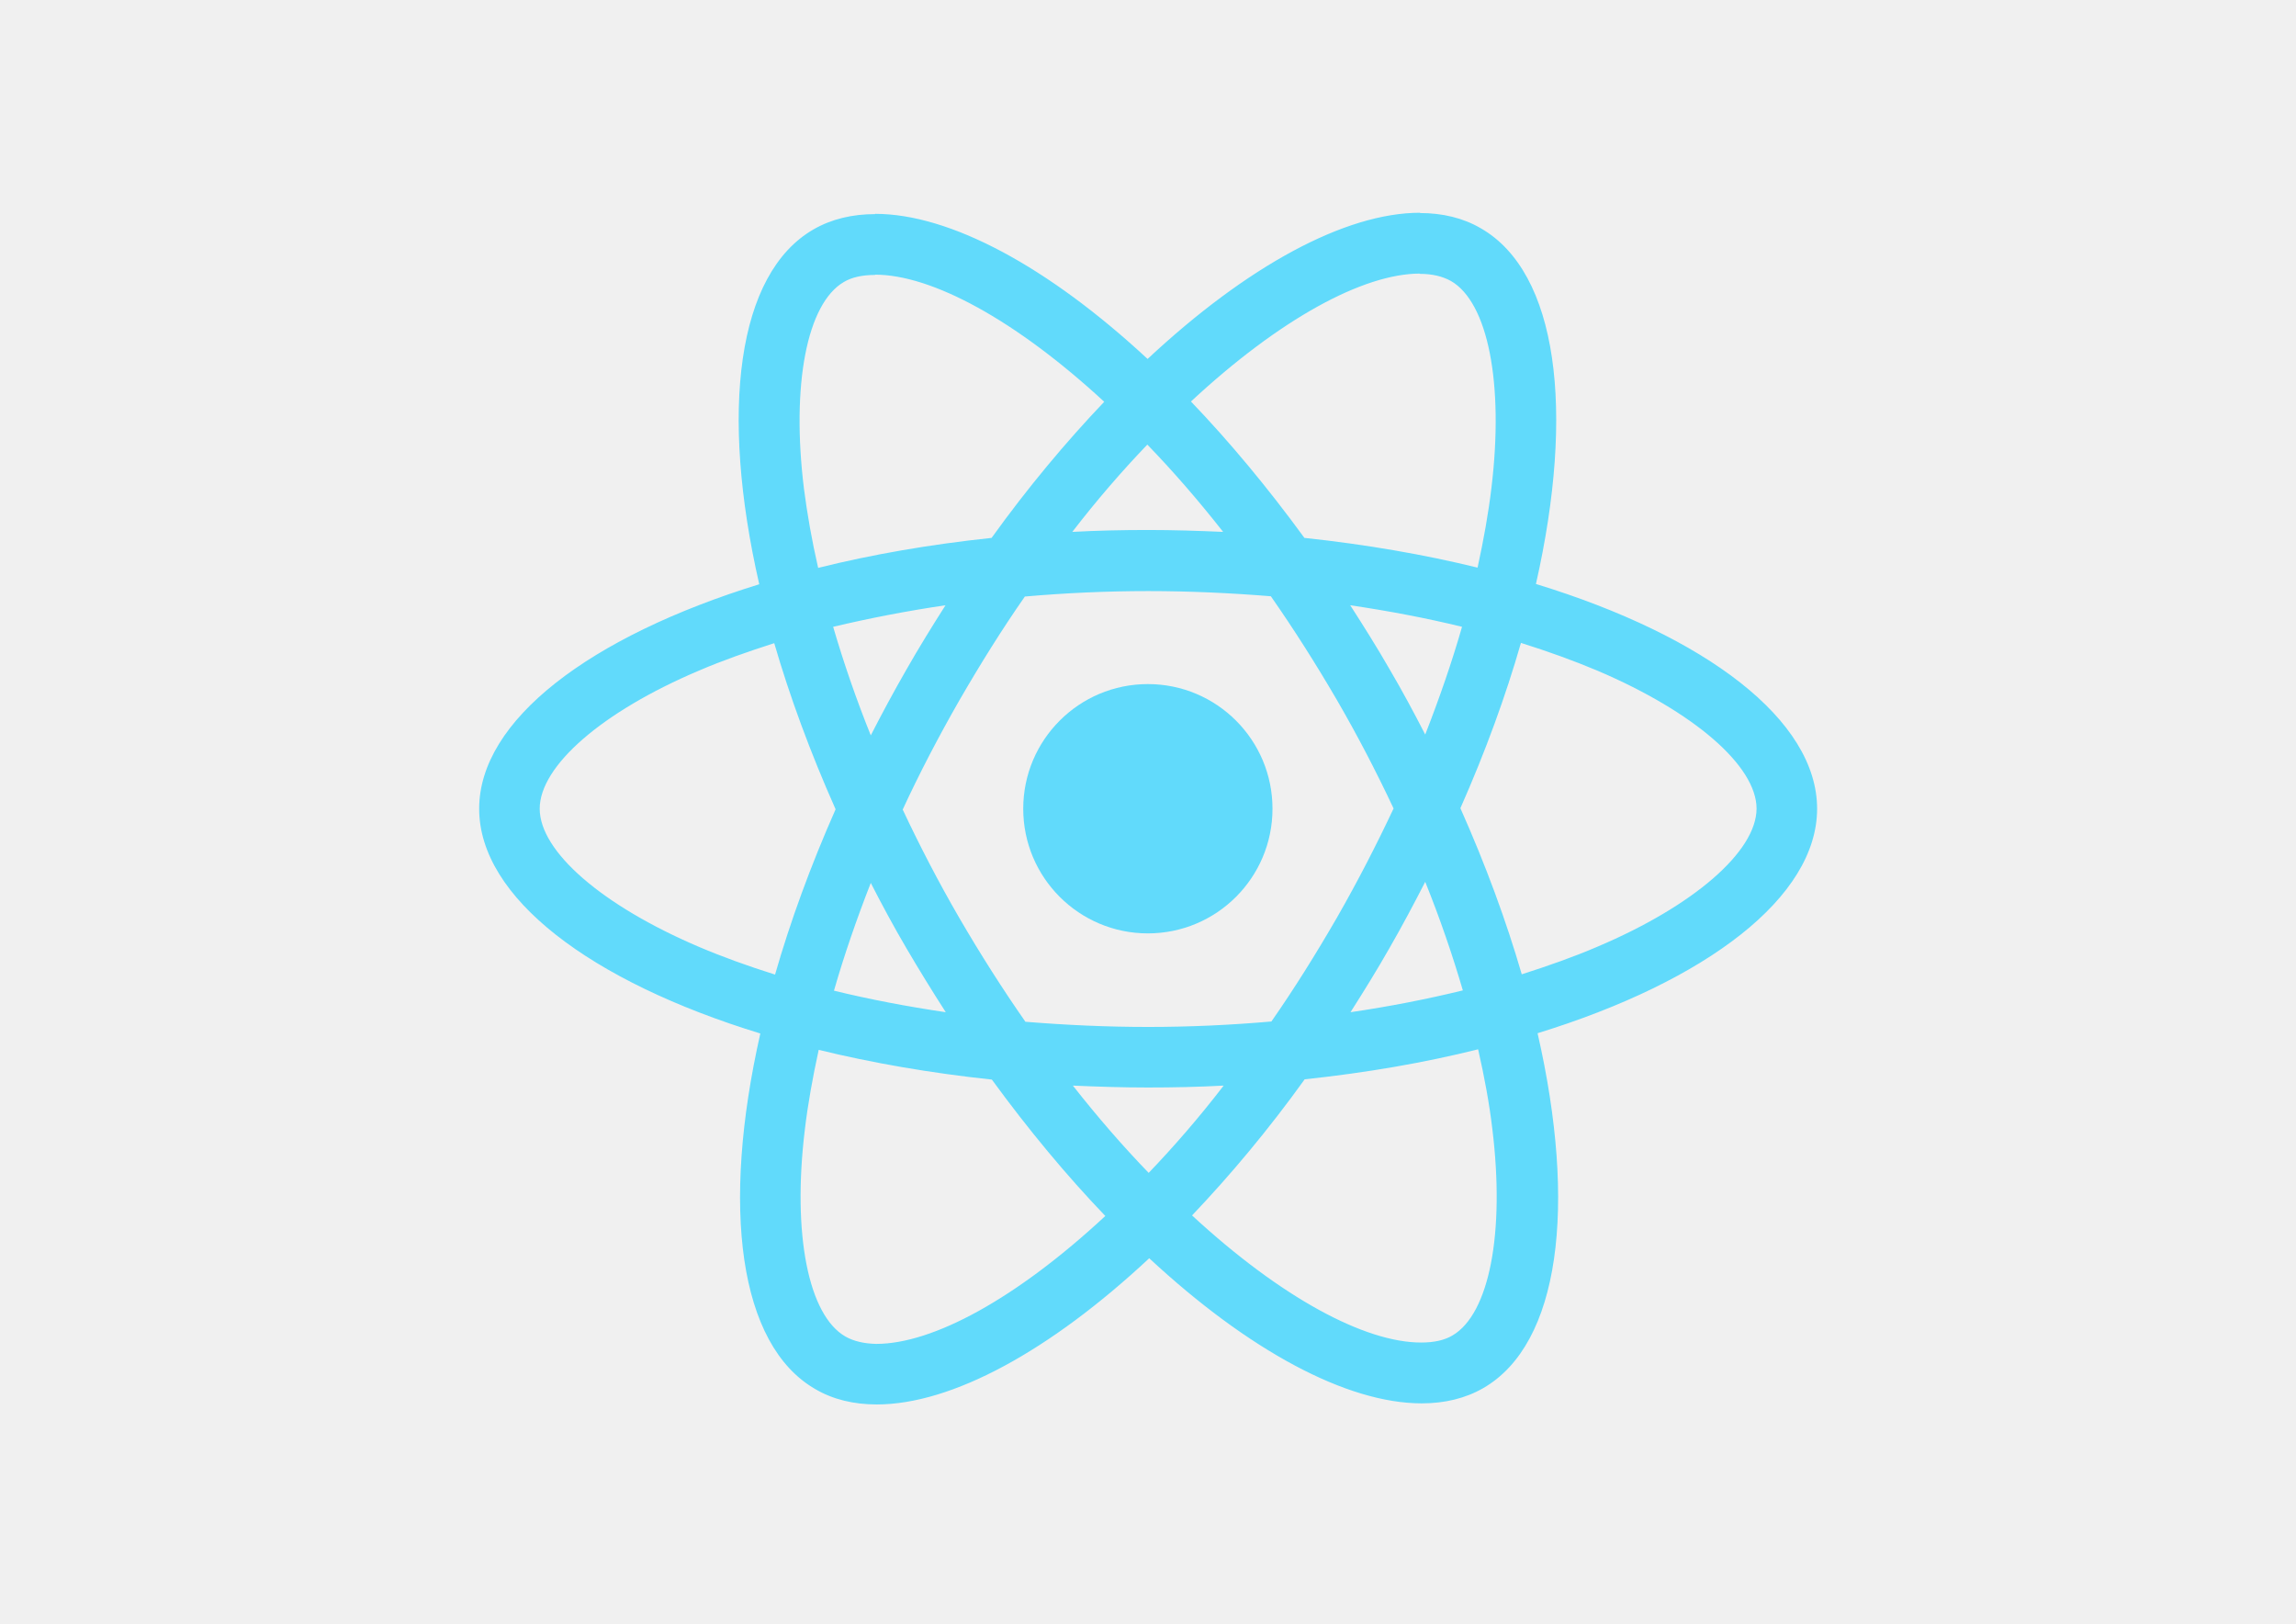
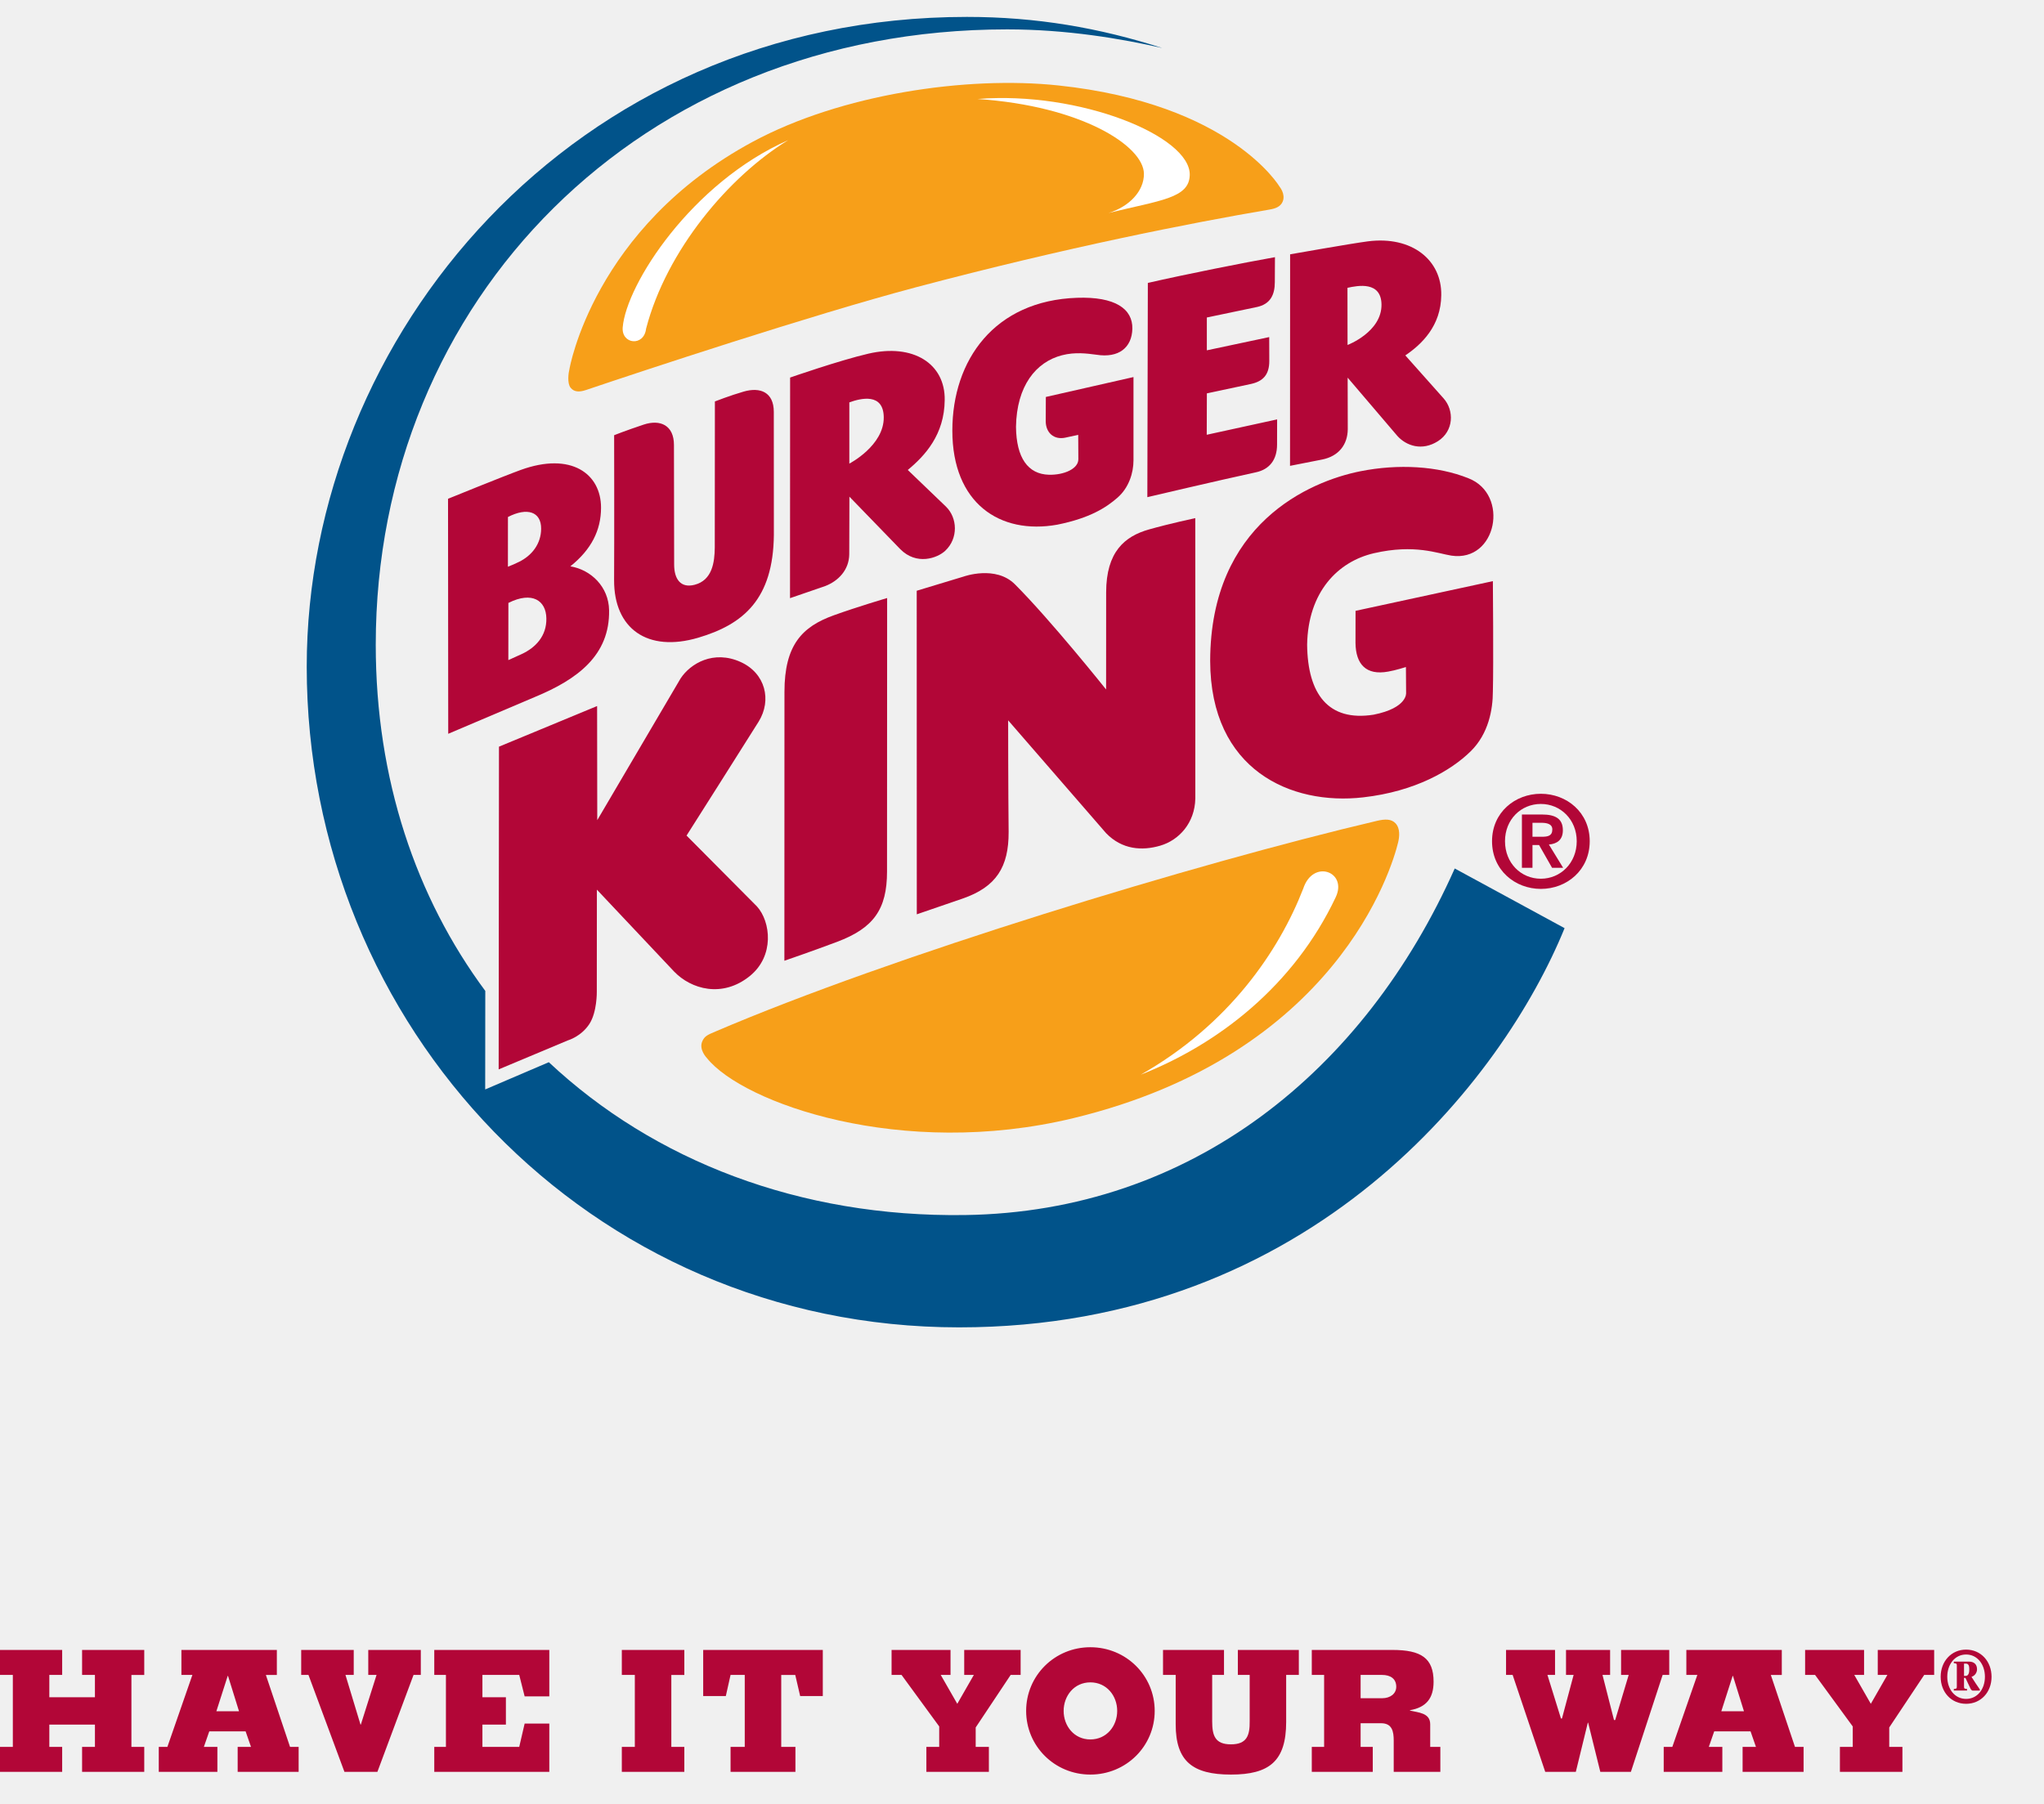
- <svg xmlns="http://www.w3.org/2000/svg" viewBox="0 0 841.9 595.3">
-   <g fill="#61DAFB">
-     <path d="M666.3 296.5c0-32.5-40.7-63.3-103.1-82.4 14.4-63.6 8-114.2-20.2-130.4-6.5-3.8-14.1-5.6-22.4-5.6v22.3c4.6 0 8.3.9 11.4 2.6 13.6 7.8 19.5 37.5 14.9 75.7-1.1 9.4-2.9 19.3-5.1 29.4-19.6-4.8-41-8.5-63.5-10.9-13.5-18.5-27.5-35.3-41.6-50 32.6-30.3 63.2-46.9 84-46.9V78c-27.5 0-63.5 19.6-99.9 53.6-36.4-33.8-72.4-53.2-99.9-53.2v22.3c20.7 0 51.4 16.5 84 46.6-14 14.7-28 31.4-41.3 49.9-22.6 2.4-44 6.1-63.6 11-2.3-10-4-19.7-5.2-29-4.7-38.2 1.1-67.9 14.6-75.8 3-1.8 6.9-2.6 11.5-2.6V78.5c-8.4 0-16 1.8-22.6 5.6-28.1 16.2-34.4 66.7-19.9 130.1-62.2 19.2-102.7 49.9-102.7 82.3 0 32.5 40.7 63.3 103.1 82.4-14.4 63.6-8 114.2 20.2 130.4 6.5 3.8 14.1 5.6 22.5 5.6 27.5 0 63.5-19.6 99.9-53.6 36.4 33.8 72.4 53.2 99.9 53.2 8.4 0 16-1.8 22.6-5.6 28.1-16.2 34.4-66.7 19.9-130.1 62-19.1 102.5-49.9 102.5-82.3zm-130.2-66.7c-3.7 12.9-8.3 26.2-13.5 39.5-4.1-8-8.4-16-13.1-24-4.6-8-9.5-15.8-14.4-23.4 14.2 2.1 27.9 4.7 41 7.9zm-45.8 106.5c-7.8 13.5-15.8 26.3-24.1 38.2-14.9 1.3-30 2-45.2 2-15.1 0-30.2-.7-45-1.9-8.3-11.9-16.4-24.6-24.2-38-7.6-13.1-14.5-26.4-20.8-39.8 6.2-13.4 13.2-26.8 20.7-39.9 7.8-13.5 15.8-26.3 24.1-38.2 14.9-1.3 30-2 45.2-2 15.1 0 30.2.7 45 1.9 8.3 11.9 16.4 24.6 24.2 38 7.6 13.1 14.5 26.4 20.8 39.8-6.3 13.4-13.2 26.8-20.7 39.9zm32.3-13c5.4 13.4 10 26.8 13.8 39.8-13.1 3.2-26.9 5.9-41.2 8 4.9-7.7 9.8-15.6 14.4-23.7 4.6-8 8.9-16.1 13-24.1zM421.2 430c-9.3-9.6-18.6-20.3-27.8-32 9 .4 18.2.7 27.5.7 9.4 0 18.7-.2 27.8-.7-9 11.7-18.3 22.4-27.5 32zm-74.4-58.9c-14.2-2.1-27.9-4.7-41-7.9 3.7-12.9 8.3-26.2 13.5-39.5 4.1 8 8.4 16 13.1 24 4.7 8 9.5 15.8 14.4 23.4zM420.7 163c9.3 9.6 18.6 20.3 27.8 32-9-.4-18.2-.7-27.5-.7-9.4 0-18.7.2-27.8.7 9-11.7 18.3-22.4 27.5-32zm-74 58.9c-4.9 7.7-9.8 15.6-14.4 23.7-4.6 8-8.9 16-13 24-5.4-13.4-10-26.8-13.8-39.8 13.1-3.1 26.9-5.8 41.2-7.9zm-90.5 125.2c-35.4-15.1-58.3-34.9-58.3-50.6 0-15.7 22.9-35.6 58.3-50.6 8.6-3.7 18-7 27.7-10.1 5.7 19.6 13.2 40 22.5 60.9-9.2 20.8-16.6 41.1-22.2 60.6-9.9-3.1-19.3-6.5-28-10.2zM310 490c-13.6-7.8-19.5-37.5-14.9-75.7 1.1-9.4 2.9-19.3 5.1-29.4 19.6 4.8 41 8.5 63.5 10.9 13.5 18.5 27.5 35.3 41.6 50-32.6 30.3-63.2 46.9-84 46.9-4.5-.1-8.3-1-11.3-2.7zm237.2-76.2c4.7 38.2-1.1 67.9-14.6 75.8-3 1.8-6.9 2.6-11.5 2.6-20.7 0-51.4-16.5-84-46.6 14-14.7 28-31.4 41.3-49.9 22.6-2.4 44-6.1 63.6-11 2.3 10.1 4.1 19.8 5.2 29.1zm38.5-66.7c-8.6 3.7-18 7-27.7 10.1-5.7-19.6-13.2-40-22.5-60.9 9.2-20.8 16.6-41.1 22.2-60.6 9.9 3.1 19.3 6.5 28.1 10.2 35.4 15.1 58.3 34.9 58.3 50.6-.1 15.7-23 35.6-58.4 50.6zM320.8 78.4z" />
-     <circle cx="420.9" cy="296.5" r="45.7" />
-     <path d="M520.5 78.1z" />
+ <svg xmlns="http://www.w3.org/2000/svg" height="2207" viewBox="0 0 260.209 225.406" width="2500">
+   <g stroke-width=".229">
+     <path d="m163.294 23.507c.388-.955-.402-1.891-.402-1.891s-6.198-10.546-28.129-12.886c-11.742-1.25-27.727 1.125-38.932 7.167-20.302 10.94-23.342 28.96-23.342 28.96-.114.44-.309 1.784.148 2.357.465.583 1.141.572 1.98.29 7.166-2.421 28.521-9.503 41.998-13.08 19.179-5.084 34.933-8.178 45.046-9.901.718-.122 1.362-.357 1.633-1.017" fill="#f79f19" />
+     <path d="m185.194 108.435c-11.48 25.78-33.502 43.721-62.365 44.13-21.018.299-39.566-6.902-52.962-19.462l-8.101 3.467.013-12.544c-8.827-11.906-13.945-26.967-13.945-44.076 0-43.82 33.563-78.362 80.371-78.362 7.64 0 14.546 1.19 19.752 2.369-8.021-2.567-15.992-3.957-24.864-3.957-50.236 0-84.043 40.734-84.045 82.743 0 45.778 35.912 84.123 83.05 84.123 45.022 0 69.313-31.743 77.08-50.833z" fill="#01538a" />
+     <path d="m173.54 99.378c6.607-.75 11.177-3.404 13.686-5.867 2.286-2.246 2.82-5.34 2.823-7.637.092-3.376 0-14.028 0-14.028l-17.482 3.782s-.001 1.318-.007 4.084c.032 2.701 1.334 4.172 4.166 3.651.887-.145 2.253-.58 2.253-.58l.024 3.338c-.015-.096.259 1.861-4.147 2.732-5.766.905-8.386-2.642-8.454-8.911.113-6.72 3.912-10.594 8.52-11.655 5.185-1.189 8.12.046 9.844.31 5.791.867 7.433-7.815 2.166-9.851-3.894-1.569-8.946-1.852-13.762-.89-6.43 1.282-19.076 6.664-19.11 24.152.034 13.896 10.279 18.425 19.48 17.37m-56.829 14.894s5.364-1.84 5.828-2.003c4.312-1.487 5.882-4.05 5.863-8.488-.054-4.817-.062-14.212-.062-14.212l12.472 14.372c2.027 2.092 4.566 2.27 6.89 1.589 2.404-.704 4.405-2.901 4.466-6 .02-10.379-.005-35.707-.005-35.707s-3.223.684-5.898 1.442c-3.079.873-5.447 2.835-5.447 8.017 0 1.834-.007 12.36-.007 12.36s-7.02-8.803-11.61-13.395c-2.454-2.451-6.515-.988-6.515-.988l-5.984 1.811.01 41.202m-3.777-40.274s-3.756 1.102-6.813 2.206c-3.97 1.435-6.257 3.731-6.257 9.74 0 5.518-.01 34.24-.01 34.24s3.477-1.19 6.719-2.412c4.609-1.738 6.348-4.108 6.348-8.948 0-4.16.013-34.826.013-34.826m-18.641 8.148c-3.447-1.566-6.407.18-7.664 2.11l-10.597 18.025-.019-14.53-12.493 5.174-.039 41.092 8.8-3.689s1.728-.49 2.77-2.128c.959-1.509.923-4.04.923-4.04l.011-13.03 9.836 10.436c2.16 2.243 6.127 3.395 9.629.567 3.165-2.557 2.675-6.916.91-8.868l-8.96-9.02s7.884-12.427 9.173-14.503c1.712-2.758.85-6.174-2.28-7.596" fill="#b20637" />
+     <path d="m89.401 130.447c-.464 1.071.596 2.134.596 2.134 4.547 5.706 24.737 12.94 46.651 7.644 33.467-8.094 40.538-31.77 41.339-35.113.164-.682.294-1.778-.338-2.436-.53-.55-1.285-.555-2.331-.313-23.244 5.464-61.924 17.271-84.224 26.826-.96.411-1.394.562-1.693 1.258" fill="#f79f19" />
+     <g fill="#b20637">
+       <path d="m69.554 76.594c-.031-2.265-1.792-3.5-4.834-1.973l-.007 7.28s.984-.435 1.706-.771c1.779-.825 3.176-2.31 3.135-4.536m-4.894-6.581c.541-.212.94-.39 1.394-.612 1.649-.802 2.822-2.291 2.835-4.219.017-2.195-1.79-2.762-4.226-1.503zm12.88 5.54c.099 5.747-4.04 8.805-9.433 11.039l-11.046 4.693-.025-29.926s6.959-2.837 9.23-3.663c6.453-2.349 10.248.482 10.248 4.794 0 2.877-1.231 5.322-3.904 7.47 2.632.44 4.88 2.602 4.93 5.594zm20.968-25.257c0-2.521-1.733-3.191-3.83-2.588-1.695.486-3.67 1.257-3.67 1.257l-.014 18.604c-.02 1.853-.307 4.173-2.59 4.748-1.752.441-2.58-.728-2.582-2.577l-.025-15.228c0-2.534-1.763-3.292-3.853-2.599-2.35.785-3.762 1.35-3.762 1.35s.028 13.174-.005 18.443c-.03 6.176 4.229 9.259 10.719 7.342 5.725-1.693 9.548-4.897 9.62-13.122zm61.389 7.688c1.65-.355 2.678-1.522 2.678-3.537 0-1.816.007-3.197.007-3.197l-8.96 1.958.017-5.271s4.391-.931 5.61-1.197c1.533-.336 2.336-1.172 2.336-2.923 0-1.633-.01-3.047-.01-3.047l-7.94 1.685v-4.18s4.126-.861 6.35-1.329c1.733-.364 2.305-1.55 2.305-3.184 0-1.063.017-3.168.017-3.168-3.96.7-11.488 2.203-16.182 3.279l-.064 27.28s8.926-2.103 13.836-3.169m-51.775-1.102c.005-.004 4.432-2.29 4.383-5.918-.043-3.101-2.9-2.423-4.382-1.879v7.797m.01 4.209s-.014 5.224-.021 7.332c-.019 1.977-1.368 3.404-3.076 4.057-1.429.49-4.464 1.534-4.464 1.534l.012-28.091s6.267-2.184 9.953-3.04c5.727-1.332 9.8 1.274 9.727 5.9-.036 4.405-2.493 7.077-4.7 8.907l4.85 4.657c1.49 1.444 1.595 4.055-.082 5.632-.993.934-3.652 1.902-5.734-.216zm63.414-19.317c.01 0 4.373-1.662 4.323-5.16-.045-2.96-2.959-2.424-4.334-2.117l.012 7.277m-7.323 15.392.012-26.936s7.865-1.39 9.896-1.651c5.639-.724 9.422 2.405 9.344 6.85-.03 3.91-2.486 6.262-4.573 7.673 0 0 3.835 4.321 4.863 5.464 1.38 1.541 1.319 4.175-.724 5.466-2.007 1.266-3.996.603-5.15-.672l-6.332-7.425s.02 4.567.015 6.56c-.018 1.986-1.166 3.433-3.225 3.859z" />
+       <path d="m144.297 45.86-11.157 2.534s-.014 1.18-.015 3.104c.015 1.442 1.027 2.38 2.483 2.08.918-.191 1.653-.361 1.653-.361l.017 3.098c.012 1.226-1.828 2.029-3.738 1.984-2.677-.07-4.16-2.149-4.2-6.107.084-5.204 2.532-8.259 5.866-9.112 1.666-.429 3.181-.22 4.358-.067 2.875.464 4.53-.922 4.589-3.297.06-2.545-2.197-4.118-7.042-3.95-10.504.362-15.874 7.91-15.874 16.916 0 9.224 6.025 13.298 13.38 11.97 4.157-.84 6.224-2.189 7.657-3.445 1.432-1.256 2.023-3.136 2.023-4.74z" />
+     </g>
+     <path d="m100.341 15.692c-12.304 5.43-20.61 18.36-21.067 23.832-.18 2.175 2.704 2.488 2.975.178 2.597-9.983 10.543-19.395 18.092-24.01m40.772 9.276c6.636-1.628 10.28-1.874 10.346-4.838.115-4.964-14.047-10.72-27.015-9.678 13.213.883 21.139 5.97 21.182 9.515.025 2.242-1.918 4.22-4.513 5m4.112 109.723c9.958-3.917 19.527-11.398 24.82-22.604 1.528-3.239-2.89-4.893-4.137-1.09-3.098 7.967-9.466 17.321-20.683 23.693" fill="#fff" />
+     <path d="m195.09 102.617h1.134c.616 0 1.393.112 1.393.84 0 .827-.568.939-1.326.939h-1.201v-1.78m-1.344 5.73h1.344v-2.896h.842l1.652 2.897h1.41l-1.815-2.961c1.004-.084 1.78-.568 1.78-1.814 0-1.475-.955-2.01-2.653-2.01h-2.56v6.785zm-3.804-3.383c0 3.69 2.93 6.072 6.216 6.072 3.288 0 6.219-2.382 6.219-6.072 0-3.676-2.93-6.04-6.219-6.04-3.287 0-6.216 2.364-6.216 6.04zm1.65 0c0-2.754 2.022-4.745 4.565-4.745 2.513 0 4.567 1.991 4.567 4.745 0 2.77-2.054 4.776-4.567 4.776-2.542 0-4.564-2.006-4.564-4.776z" fill="#b20637" />
  </g>
+   <path d="m7.914 223.468v-3.183h-1.635v-2.838h5.807v2.838h-1.636v3.183h7.914v-3.183h-1.634v-9.16h1.634v-3.183h-7.914v3.182h1.635v2.839h-5.806v-2.839h1.635v-3.182h-7.914v3.182h1.634v9.161h-1.634v3.183zm19.76 0v-3.183h-1.72l.688-1.978h4.624l.688 1.978h-1.699v3.183h7.763v-3.183h-1.096l-3.076-9.16h1.398v-3.183h-12.15v3.182h1.398l-3.183 9.161h-1.097v3.183zm-.129-7.72 1.441-4.495h.043l1.398 4.495zm10.799-4.624h.925l4.58 12.344h4.194l4.602-12.344h.925v-3.182h-6.688v3.182h1.054l-2 6.323h-.043l-1.914-6.323h1.053v-3.182h-6.688zm31.585 12.344v-6.15h-3.14l-.688 2.967h-4.688v-2.838h2.99v-3.484h-2.99v-2.839h4.688l.688 2.731h3.14v-5.913h-14.645v3.182h1.484v9.161h-1.484v3.183zm17.189-3.183h-1.656v-9.16h1.656v-3.183h-7.958v3.182h1.656v9.161h-1.656v3.183h7.957zm5.282-6.473.603-2.688h1.806v9.161h-1.806v3.183h8.258v-3.183h-1.807v-9.16h1.785l.624 2.687h2.882v-5.87h-15.226v5.87zm37.53-2.688v-3.182h-7.182v3.182h1.226l-2.108 3.678-2.107-3.678h1.247v-3.182h-7.505v3.182h1.269l4.795 6.56v2.601h-1.634v3.183h7.957v-3.183h-1.678v-2.473l4.452-6.688zm8.874.946c2.086 0 3.419 1.72 3.419 3.635 0 1.914-1.333 3.634-3.42 3.634-2.064 0-3.397-1.72-3.397-3.634s1.333-3.634 3.398-3.634zm0 11.742c4.559 0 8.193-3.613 8.193-8.107s-3.634-8.108-8.193-8.108c-4.538 0-8.172 3.613-8.172 8.108s3.634 8.107 8.172 8.107zm9.253-12.688h1.613v6.301c0 4.688 2.15 6.387 7.032 6.387s7.032-1.699 7.032-6.71v-5.978h1.613v-3.182h-7.764v3.182h1.506v5.914c.021 1.807-.366 2.925-2.387 2.925s-2.387-1.118-2.387-2.925v-5.914h1.505v-3.182h-7.763zm18.939 0h1.57v9.161h-1.57v3.183h7.763v-3.183h-1.548v-3.01h2.602c1.42 0 1.613 1.053 1.613 2.215v3.978h5.935v-3.183h-1.29v-2.881c0-1.463-1.527-1.484-2.58-1.742v-.043c2.064-.366 3.01-1.505 3.01-3.635 0-3.01-1.592-4.042-5.247-4.042h-10.258zm6.215 0h2.73c1.055 0 1.807.473 1.807 1.506 0 .881-.752 1.462-1.806 1.462h-2.731zm18.515 0h.839l4.15 12.344h3.892l1.527-6.258h.043l1.549 6.258h3.892l4.043-12.344h.839v-3.182h-6.13v3.182h.969l-1.72 5.742h-.151l-1.463-5.742h.968v-3.182h-5.613v3.182h.968l-1.484 5.549h-.129l-1.72-5.549h.967v-3.182h-6.236zm27.534 12.344v-3.183h-1.721l.688-1.978h4.624l.688 1.978h-1.699v3.183h7.763v-3.183h-1.096l-3.076-9.16h1.398v-3.183h-12.15v3.182h1.398l-3.183 9.161h-1.097v3.183zm-.13-7.72 1.441-4.495h.043l1.398 4.495zm27.097-4.624v-3.182h-7.182v3.182h1.226l-2.108 3.678-2.107-3.678h1.247v-3.182h-7.505v3.182h1.268l4.796 6.56v2.601h-1.634v3.183h7.957v-3.183h-1.678v-2.473l4.452-6.688zm4.065 3.676c1.885 0 3.24-1.474 3.24-3.44 0-1.959-1.355-3.46-3.24-3.46-1.884 0-3.238 1.501-3.238 3.46 0 1.966 1.354 3.44 3.238 3.44zm0-.623c-1.427 0-2.397-1.235-2.397-2.818s.97-2.836 2.397-2.836c1.428 0 2.397 1.253 2.397 2.836s-.97 2.818-2.397 2.818zm-1.564-4.547c.384.018.384.1.384.357v2.562c0 .256 0 .347-.384.366v.2h1.683v-.2c-.384-.019-.384-.11-.384-.366v-1.043h.183l.595 1.262c.036.11.183.348.31.348h.925v-.147a28.664 28.664 0 0 1 -.53-.777l-.531-.824c.457-.146.704-.567.704-.96 0-.677-.43-.98-1.015-.98h-1.94zm1.3.055h.255c.394 0 .412.44.412.75s-.055.814-.457.814h-.21z" fill="#b20637" stroke-width=".265" />
</svg>
